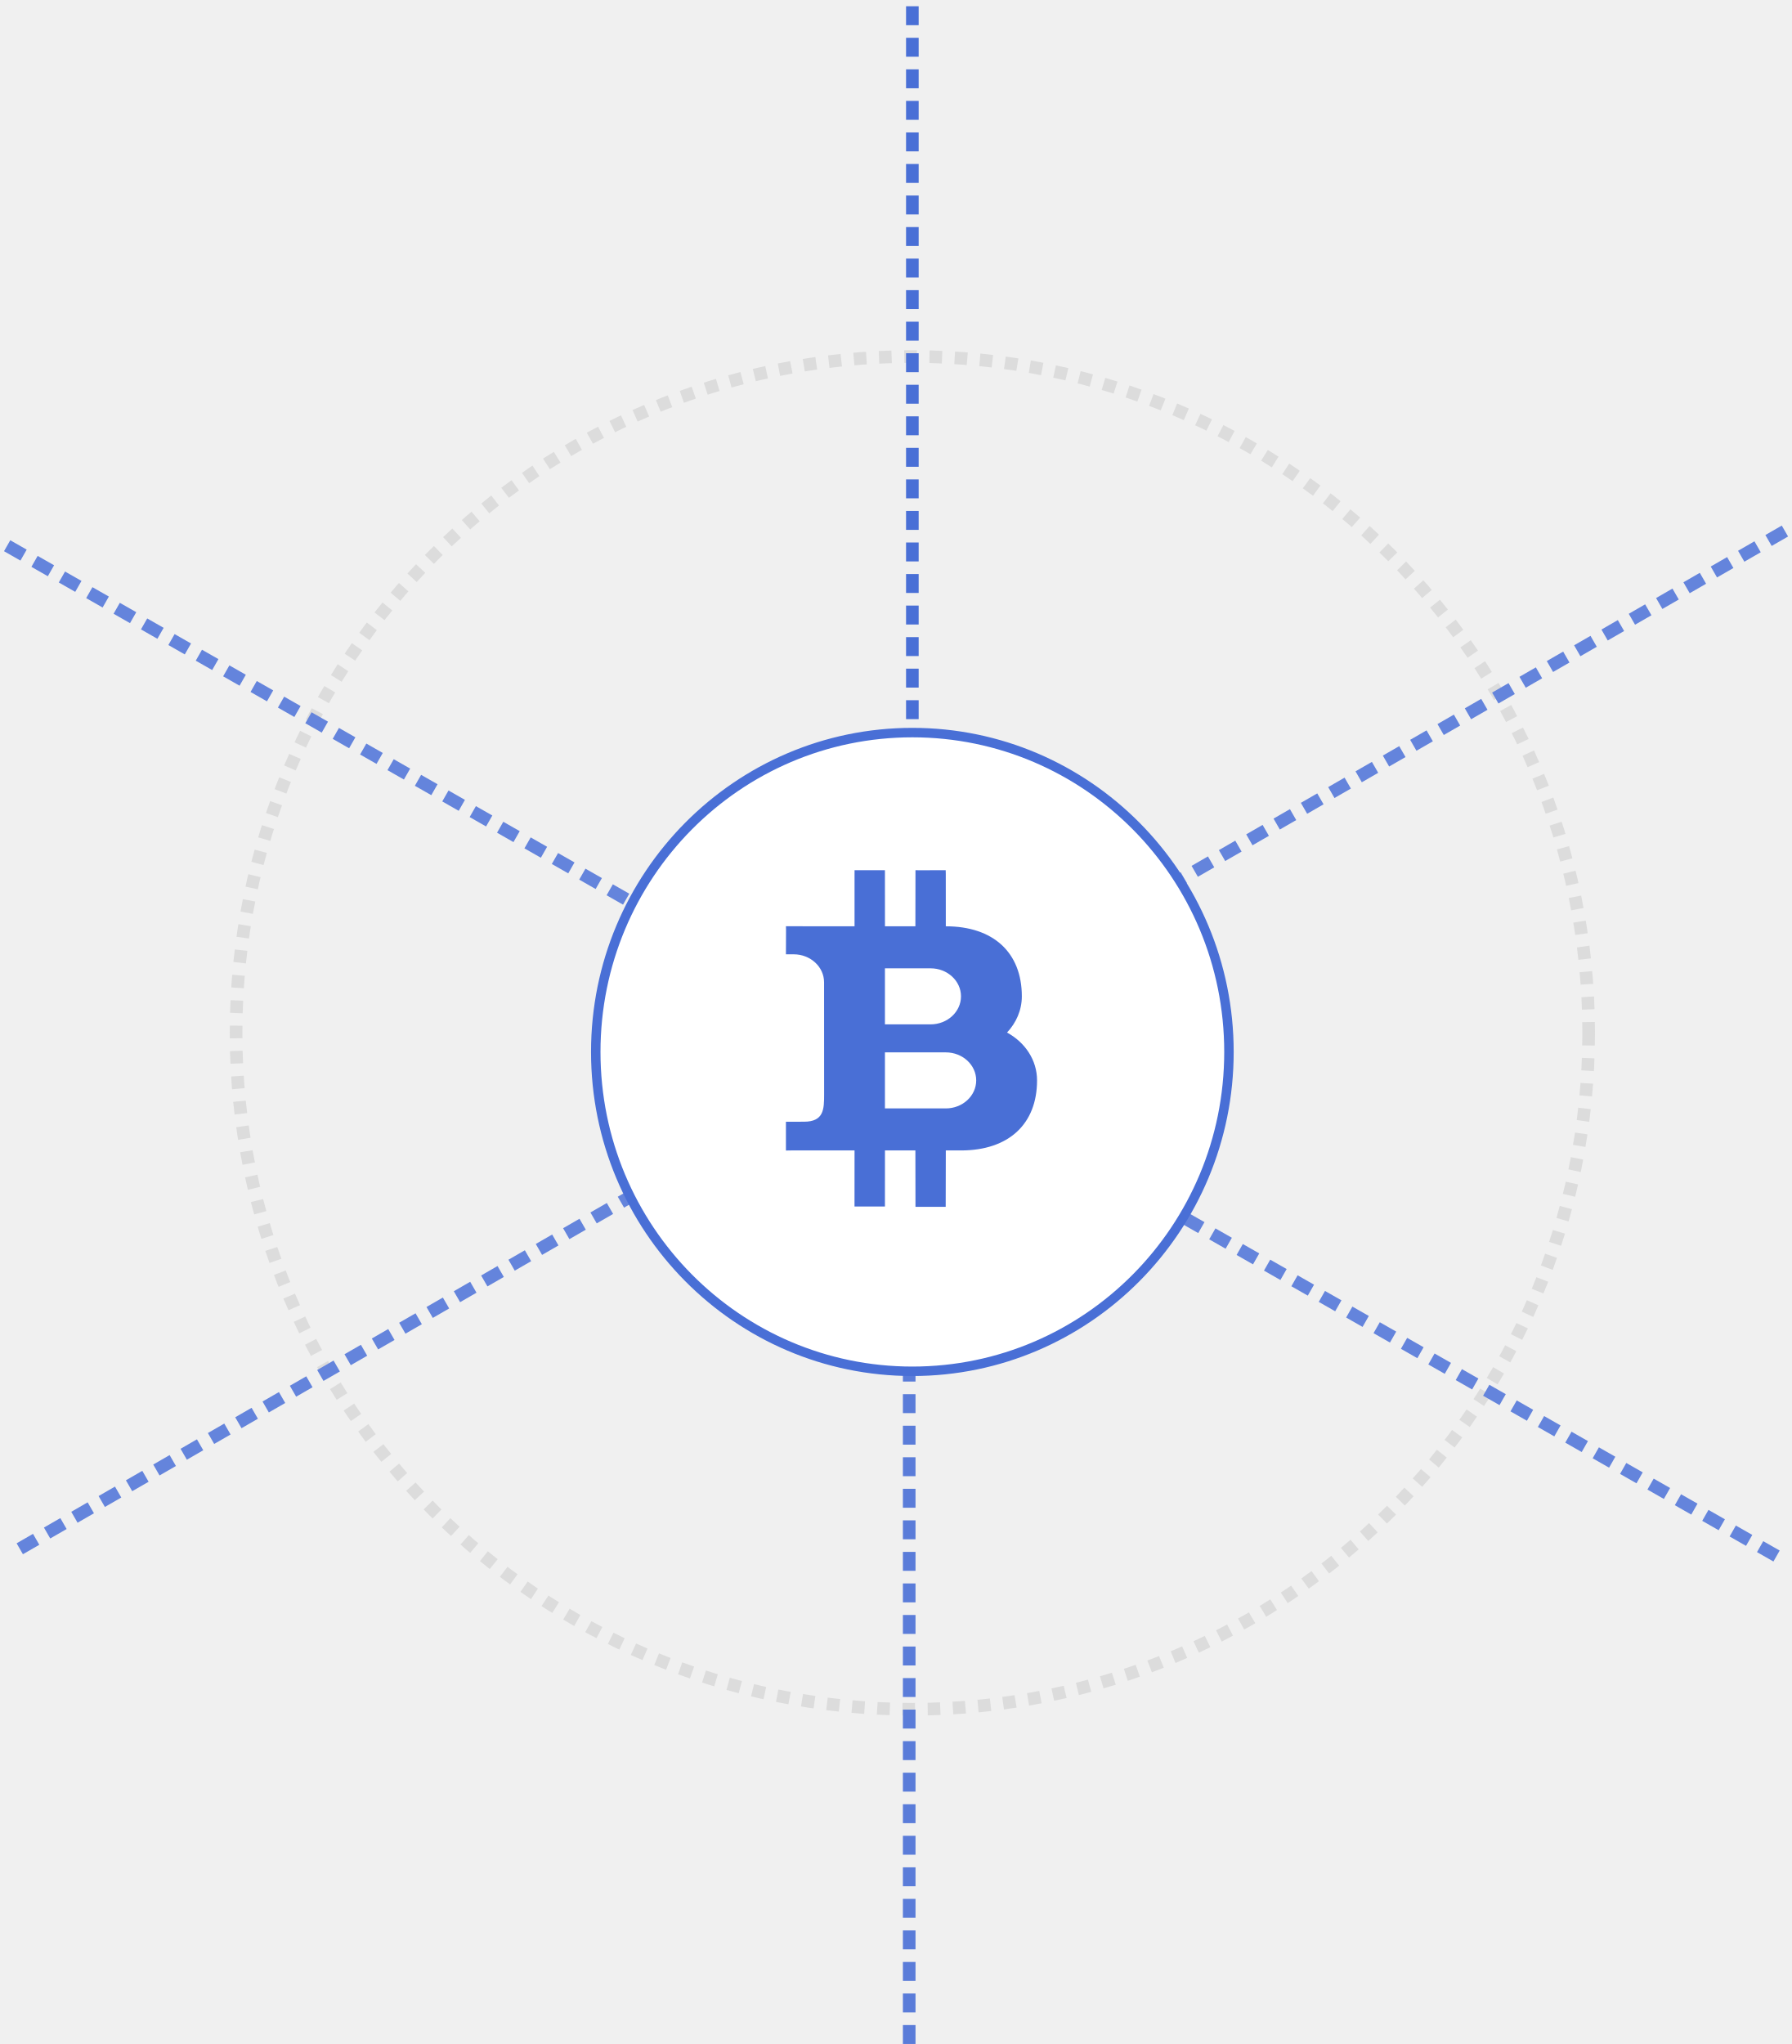
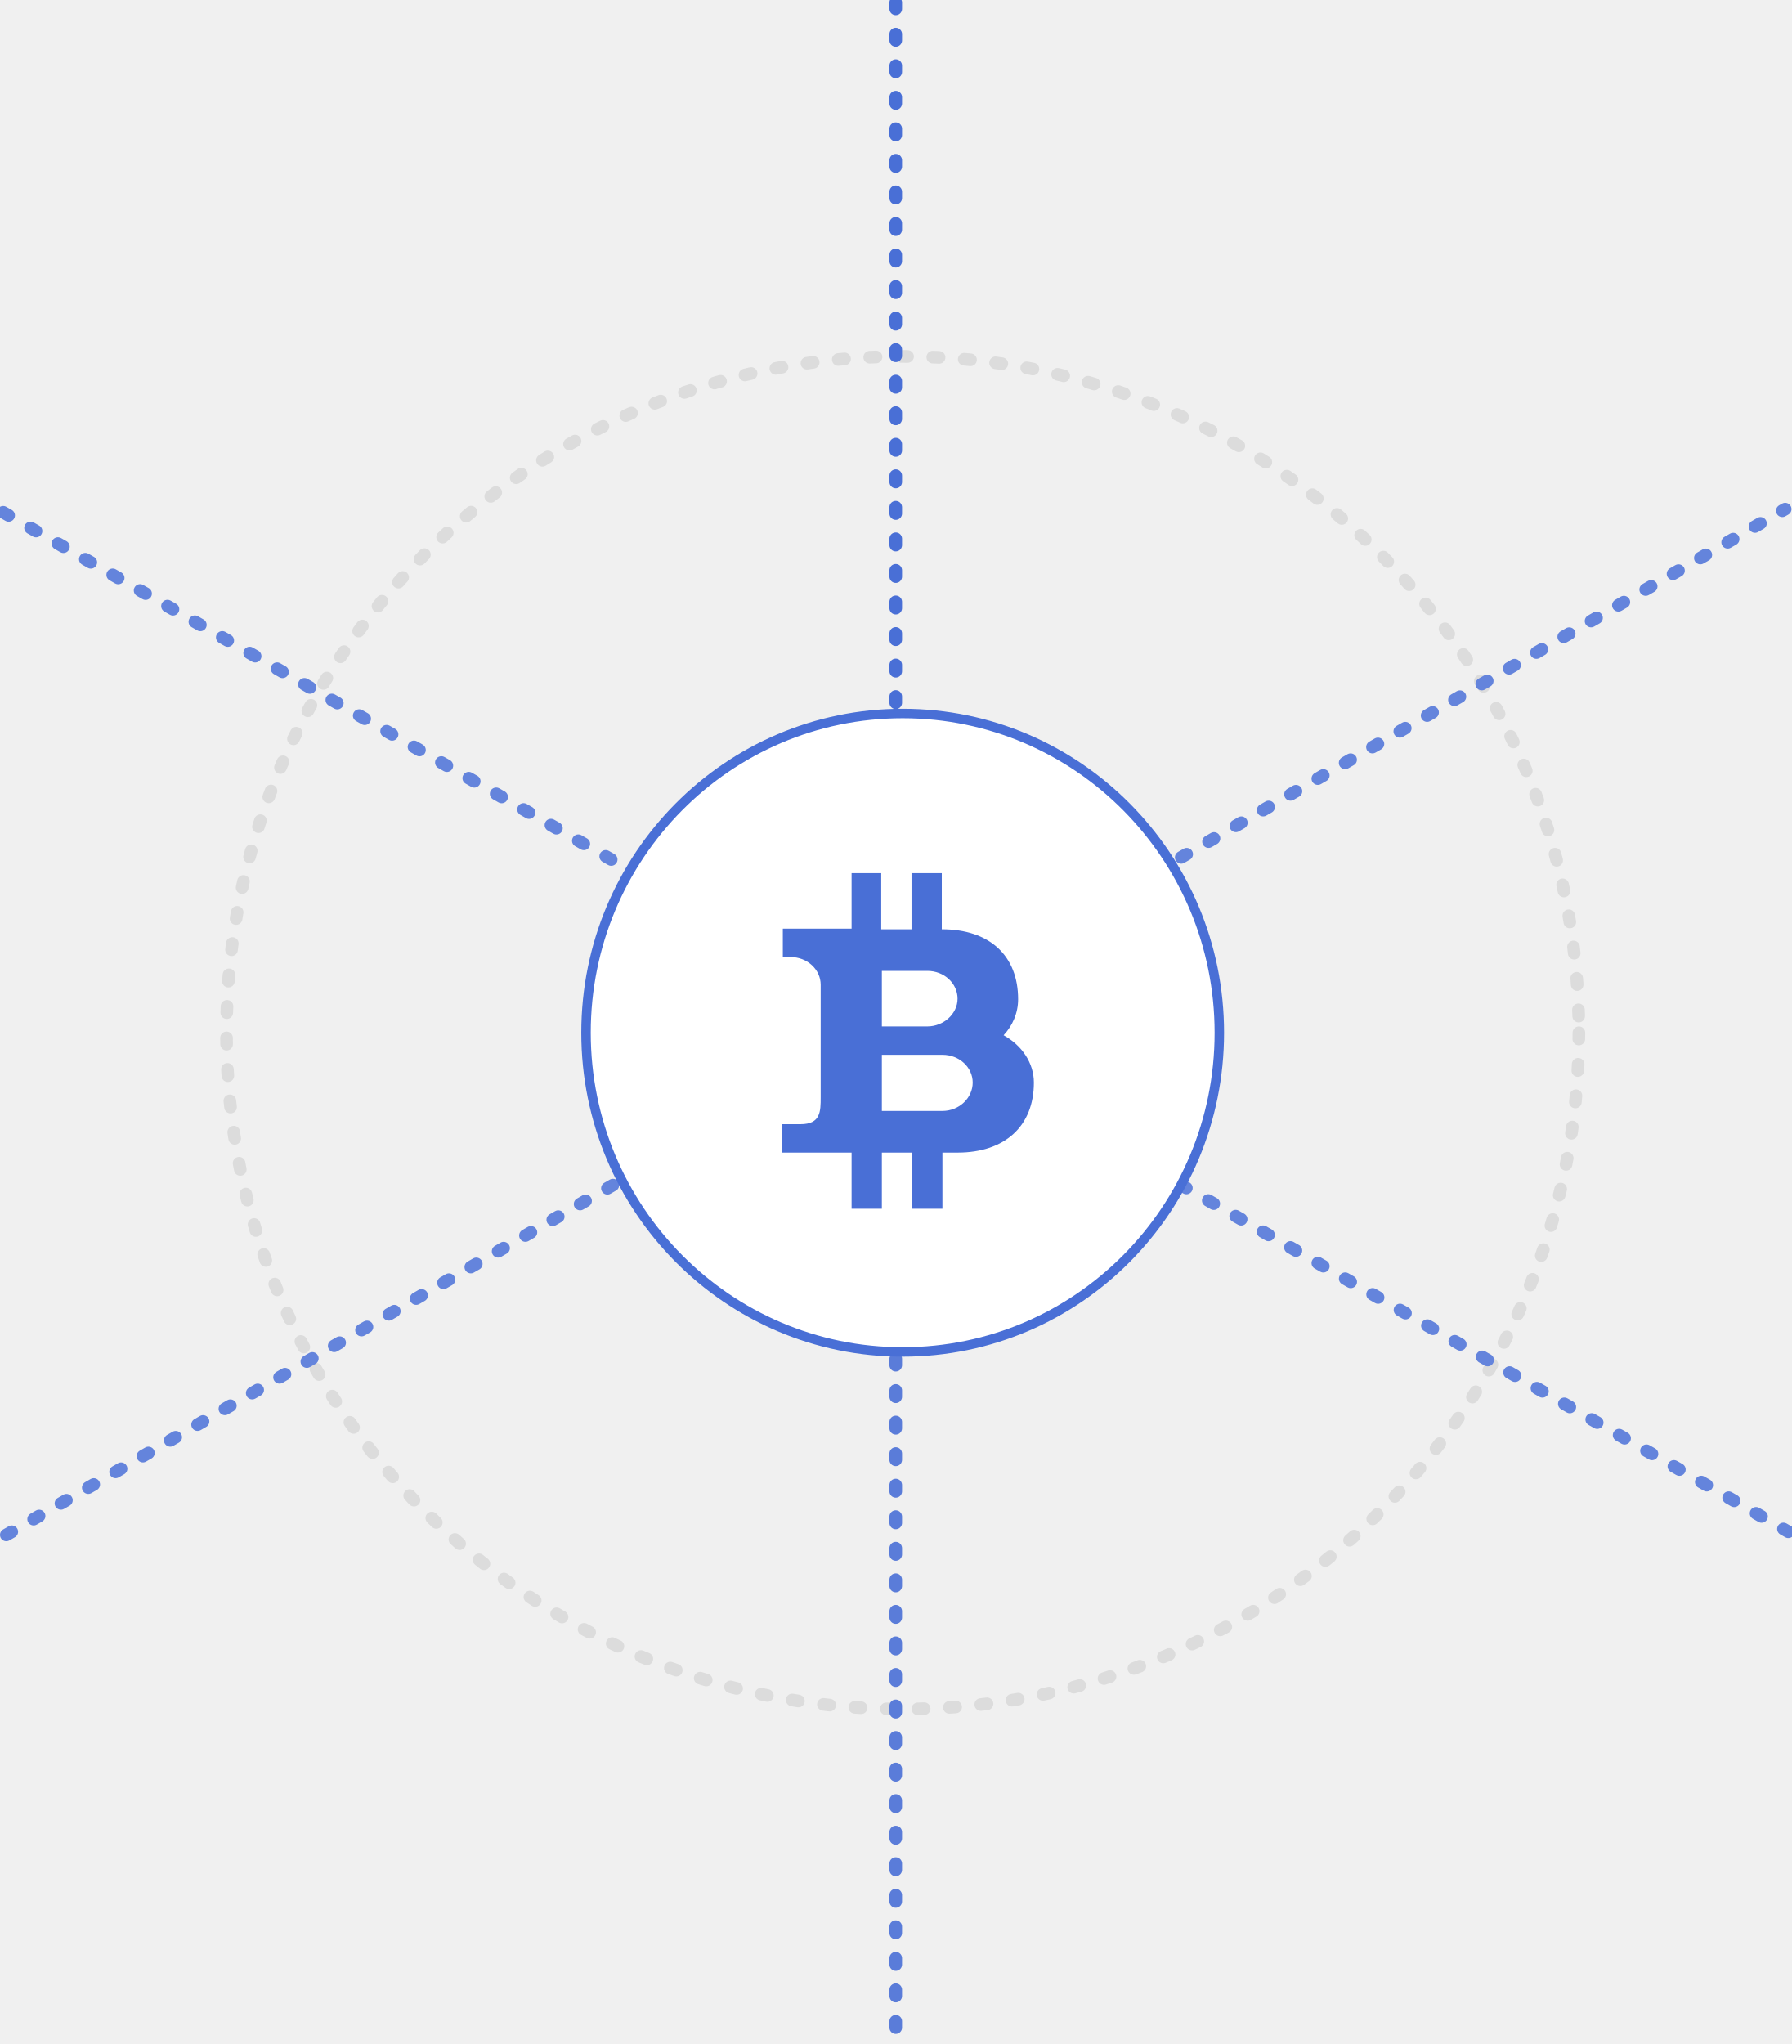
- <svg xmlns="http://www.w3.org/2000/svg" width="284px" height="324px" viewBox="0 0 284 324" version="1.1">
-   <defs />
-   <g id="FINAL" stroke="none" stroke-width="1" fill="none" fill-rule="evenodd">
-     <g id="tour/features-copy-2" transform="translate(-614, -296)">
-       <g id="diagram" transform="translate(615, 297)">
-         <ellipse id="Oval-1-Copy-2" stroke="#DCDCDC" stroke-width="2" stroke-dasharray="2" cx="143.635" cy="162.724" rx="107.213" ry="107.213" />
-         <path d="M143.135,324.987 L143.135,216.873" id="Line-3-Copy-5" stroke="#5A7CD9" stroke-width="2" stroke-linecap="square" stroke-dasharray="1,4" transform="translate(143.6353, 270.4913) scale(1, -1) translate(-143.6353, -270.4913) " />
-         <path d="M3,244 L284,82" id="Line-3-Copy-7" stroke="#6484DC" stroke-width="2" stroke-linecap="square" stroke-dasharray="1,4" />
-         <path d="M1,246.023 L283,85.023" id="Line-3-Copy-8" stroke="#6484DC" stroke-width="2" stroke-linecap="square" stroke-dasharray="1,4" transform="translate(141.771, 166.0115) scale(1, -1) translate(-141.771, -166.0115) " />
-         <ellipse id="Oval-7" stroke="#496FD6" stroke-width="1.5" fill="#FFFFFF" cx="143.635" cy="165.746" rx="50.19" ry="50.621" />
-         <path d="M143.635,115.008 L143.635,0.993" id="Line-3-Copy-4" stroke="#496FD6" stroke-width="2" stroke-linecap="square" stroke-dasharray="1,4" transform="translate(144.1353, 58) scale(1, -1) translate(-144.1353, -58) " />
-         <path d="M158.643,162.673 C160.09,161.128 160.99,159.137 160.99,156.933 C160.99,149.993 156.469,145.829 148.933,145.829 L148.938,145.829 L148.933,137.501 C148.933,137.194 148.92,137.3 148.92,136.936 L144.713,136.946 C144.388,136.946 144.129,136.936 144.129,136.936 L144.115,145.829 L139.292,145.829 L139.287,137.501 C139.287,137.194 139.286,137.265 139.286,136.936 L134.469,136.936 C134.469,137.431 134.482,137.183 134.469,137.479 L134.469,145.829 L123.592,145.822 C123.592,145.822 123.611,146.078 123.609,146.383 L123.592,150.27 L124.816,150.27 C127.48,150.27 129.639,152.258 129.639,154.711 L129.646,172.477 C129.646,174.799 129.619,176.805 126.453,176.805 C126.197,176.805 124.415,176.815 123.592,176.815 L123.592,180.629 C123.587,180.853 123.592,181.374 123.592,181.374 C123.592,181.374 124.2,181.36 124.385,181.36 L134.469,181.36 L134.464,190.243 L139.287,190.243 L139.287,189.688 L139.292,181.36 L144.115,181.36 L144.129,190.3 L148.301,190.3 L148.92,190.3 L148.938,181.36 L151.345,181.36 C158.88,181.36 163.402,177.196 163.402,170.256 C163.402,167.006 161.477,164.211 158.643,162.673 L158.643,162.673 Z M139.287,152.491 L146.522,152.491 C149.185,152.491 151.345,154.479 151.345,156.932 C151.345,159.385 149.185,161.374 146.522,161.374 L139.287,161.374 L139.287,152.491 L139.287,152.491 Z M148.933,174.698 L139.287,174.698 L139.287,165.815 L148.933,165.815 C151.597,165.815 153.756,167.804 153.756,170.256 C153.756,172.709 151.597,174.698 148.933,174.698 L148.933,174.698 Z" id="Imported-Layers-3" fill="#496FD6" />
-       </g>
-     </g>
-   </g>
+ <svg xmlns="http://www.w3.org/2000/svg" version="1.1" id="Layer_1" x="0px" y="0px" viewBox="92 39 284 324" enable-background="new 92 39 284 324" xml:space="preserve">
+   <ellipse id="Oval-1-Copy-2" fill="none" stroke="#DCDCDC" stroke-width="2" stroke-linecap="round" stroke-dasharray="1,4" cx="235.1" cy="202.7" rx="107.2" ry="107.2">
+ </ellipse>
+   <path id="Line-3-Copy-5" fill="none" stroke="#5A7CD9" stroke-width="2" stroke-linecap="round" stroke-dasharray="1,4" d="  M234,254.4v108.1" />
+   <path id="Line-3-Copy-7" fill="none" stroke="#6484DC" stroke-width="2" stroke-linecap="round" stroke-dasharray="1,4" d="  M93,282.3l282-162.6" />
+   <path id="Line-3-Copy-8" fill="none" stroke="#6484DC" stroke-width="2" stroke-linecap="round" stroke-dasharray="1,4" d="  M92.5,120.2l283,161.6" />
+   <ellipse id="Oval-7" fill="#FFFFFF" stroke="#496FD6" stroke-width="1.5" cx="235.1" cy="202.7" rx="50.2" ry="50.6">
+ </ellipse>
+   <path id="Line-3-Copy-4" fill="none" stroke="#496FD6" stroke-width="2" stroke-linecap="round" stroke-dasharray="1,4" d="  M234,39.4v114" />
+   <path id="Imported-Layers-3" fill="#496FD6" d="M251.1,203.1c1.4-1.5,2.3-3.5,2.3-5.7  c0-6.9-4.5-11.1-12.1-11.1h0l0-8.3c0-0.3,0-0.2,0-0.6l-4.2,0c-0.3,0-0.6,0-0.6,0l0,8.9h-4.8l0-8.3c0-0.3,0-0.2,0-0.6H227  c0,0.5,0,0.2,0,0.5v8.3l-10.9,0c0,0,0,0.3,0,0.6l0,3.9h1.2c2.7,0,4.8,2,4.8,4.4l0,17.8c0,2.3,0,4.3-3.2,4.3c-0.3,0-2,0-2.9,0v3.8  c0,0.2,0,0.7,0,0.7s0.6,0,0.8,0H227l0,8.9h4.8v-0.6l0-8.3h4.8l0,8.9h4.2h0.6l0-8.9h2.4c7.5,0,12.1-4.2,12.1-11.1  C255.9,207.5,254,204.7,251.1,203.1L251.1,203.1z M231.8,192.9h7.2c2.7,0,4.8,2,4.8,4.4s-2.2,4.4-4.8,4.4h-7.2V192.9L231.8,192.9z   M241.4,215.1h-9.6v-8.9h9.6c2.7,0,4.8,2,4.8,4.4S244.1,215.1,241.4,215.1L241.4,215.1z" />
</svg>
